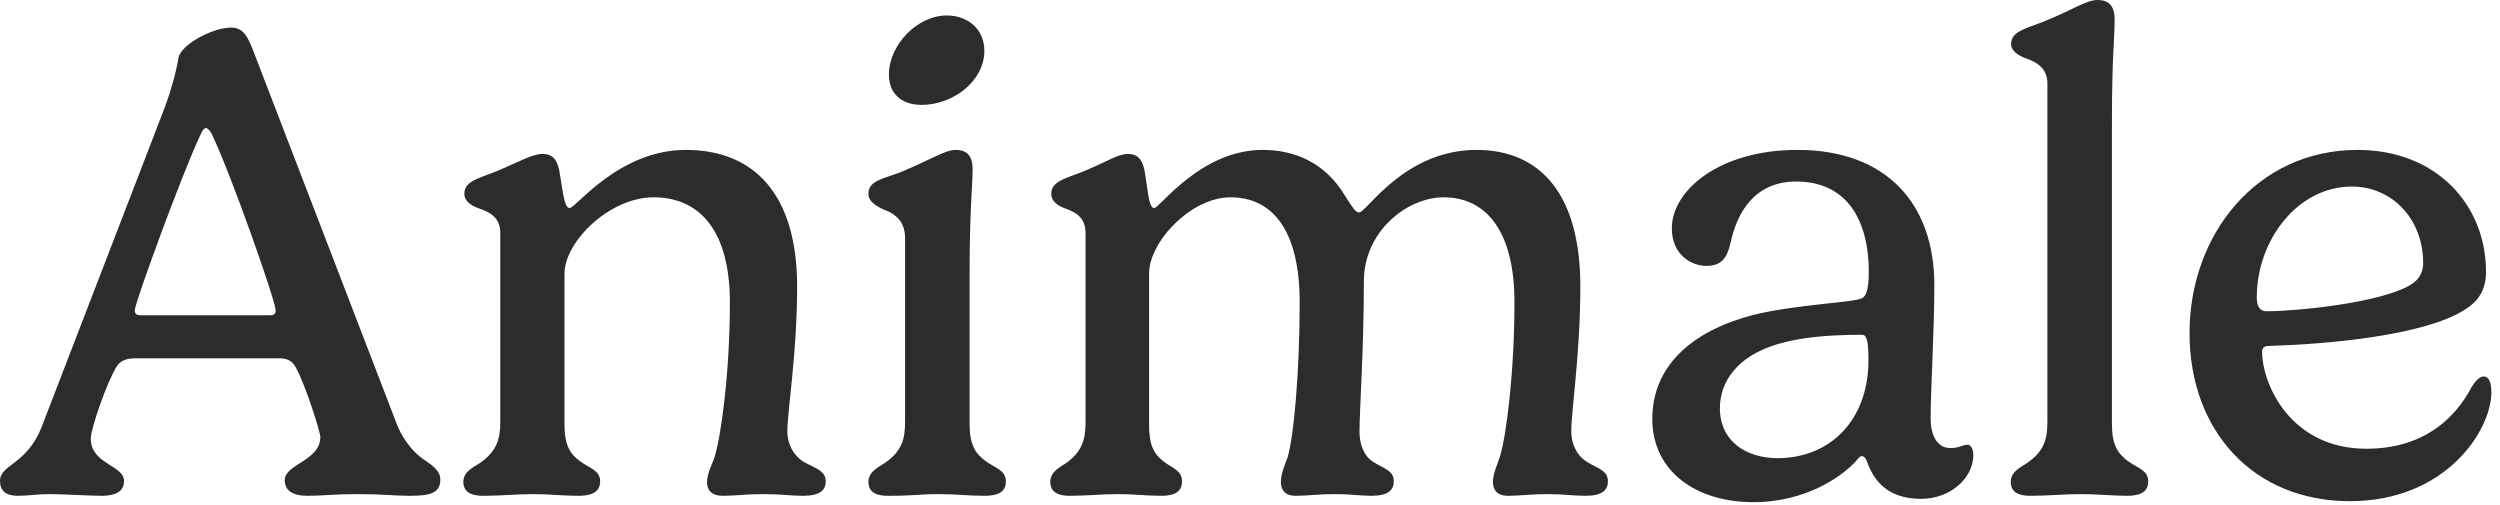
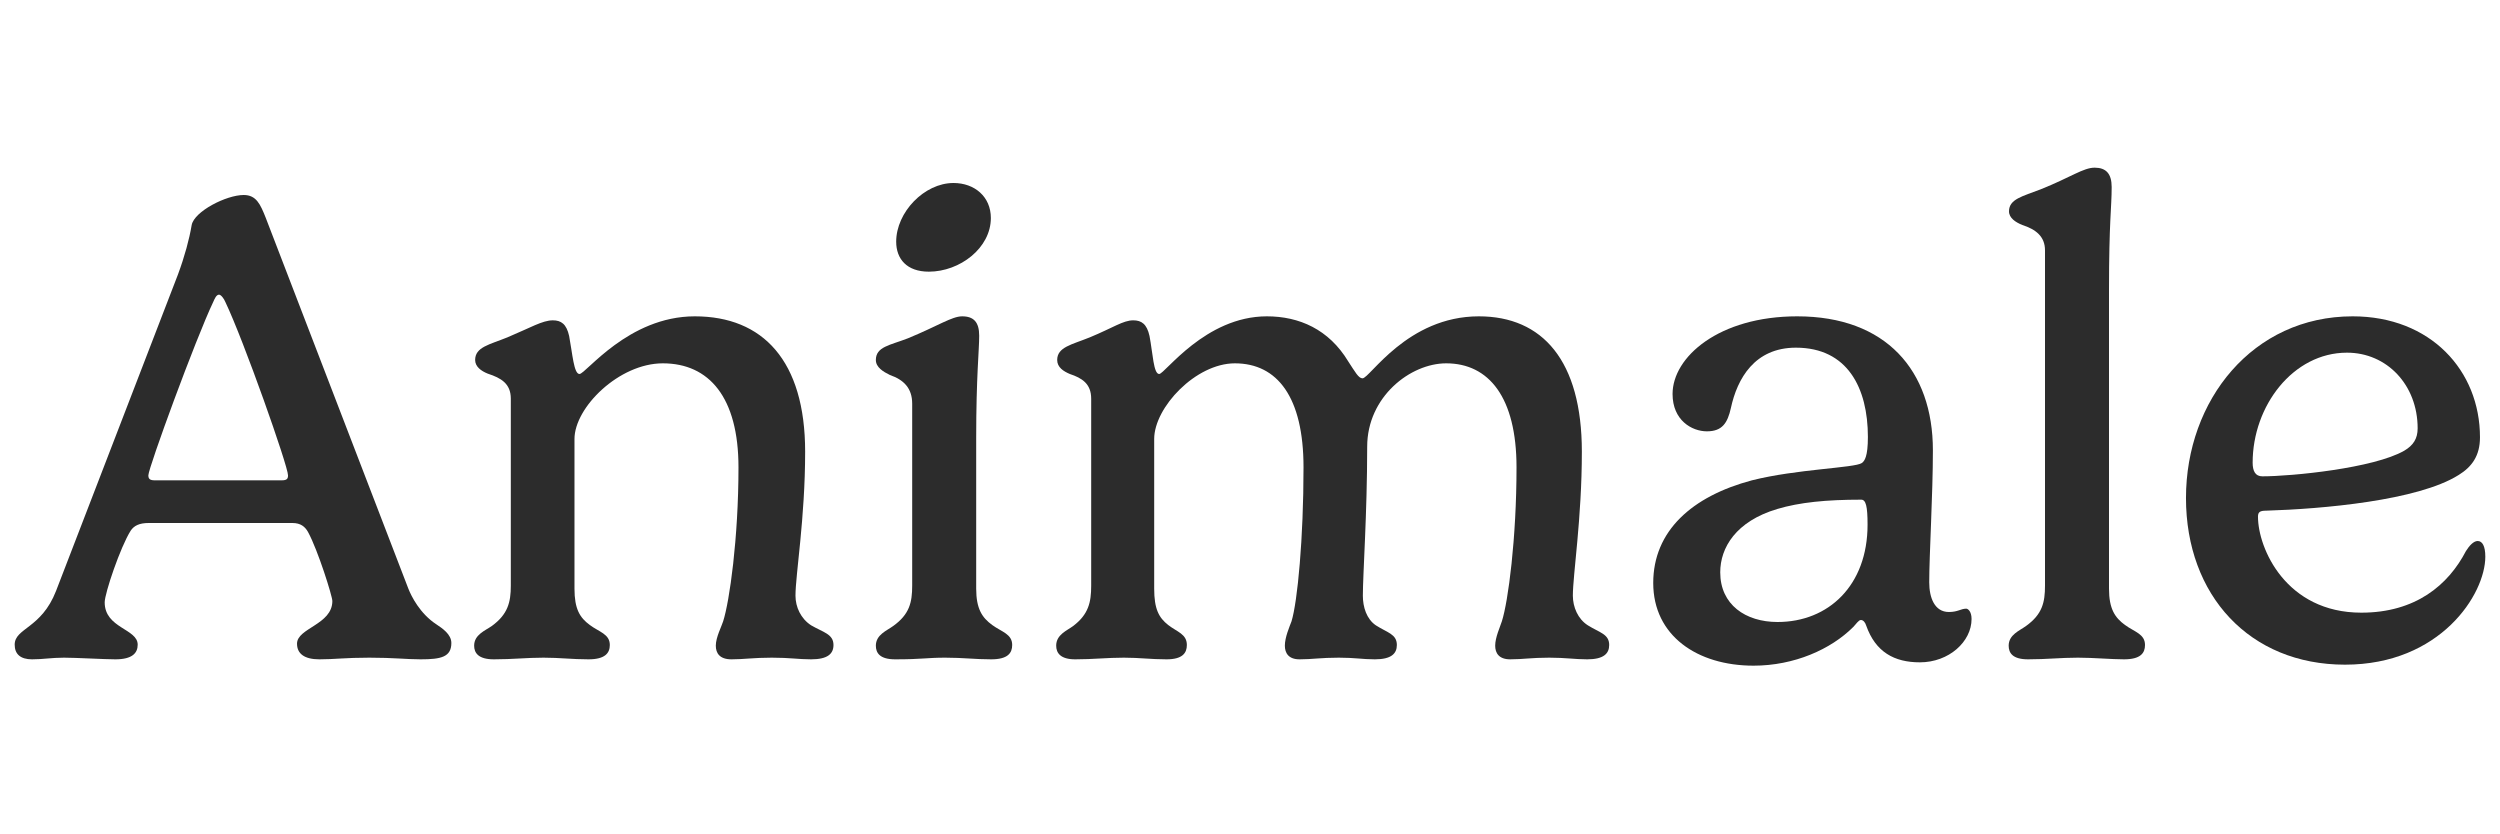
- <svg xmlns="http://www.w3.org/2000/svg" width="119" height="24" viewBox="0 0 119 24" fill="none">
-   <path d="M6.72 15.008H12.816C13.072 15.008 13.12 14.928 13.12 14.768C13.12 14.32 10.992 8.288 10.112 6.448C10.048 6.288 9.904 6.096 9.808 6.096C9.68 6.096 9.6 6.288 9.536 6.432C8.688 8.208 6.416 14.416 6.416 14.768C6.416 14.928 6.48 15.008 6.72 15.008ZM1.984 20.32L7.84 5.12C8.16 4.256 8.384 3.424 8.496 2.752C8.624 2.096 10.16 1.312 10.992 1.312C11.6 1.312 11.792 1.76 12.048 2.4L18.896 20.208C19.04 20.576 19.456 21.408 20.24 21.92C20.528 22.112 20.96 22.4 20.96 22.816C20.96 23.488 20.464 23.6 19.488 23.6C18.8 23.6 18.192 23.52 17.024 23.52C15.856 23.52 15.376 23.6 14.624 23.6C13.904 23.6 13.552 23.328 13.552 22.848C13.552 22.096 15.248 21.936 15.248 20.8C15.248 20.576 14.56 18.368 14.08 17.488C13.936 17.232 13.728 17.056 13.328 17.056H6.432C5.984 17.056 5.728 17.184 5.568 17.424C5.072 18.208 4.32 20.432 4.32 20.864C4.32 22.112 5.904 22.128 5.904 22.896C5.904 23.296 5.648 23.6 4.832 23.6C4.304 23.6 2.944 23.52 2.368 23.52C1.76 23.52 1.376 23.6 0.832 23.6C0.272 23.6 3.51593e-05 23.344 3.51593e-05 22.896C3.51593e-05 22.096 1.28 22.128 1.984 20.32ZM37.943 13.632C37.943 16.832 37.478 19.536 37.478 20.544C37.478 21.088 37.734 21.648 38.23 21.968C38.806 22.304 39.303 22.384 39.303 22.912C39.303 23.328 39.031 23.6 38.23 23.6C37.606 23.6 37.222 23.52 36.343 23.52C35.462 23.52 35.014 23.6 34.407 23.6C33.831 23.6 33.654 23.296 33.654 22.944C33.654 22.544 33.926 22.032 34.007 21.776C34.31 20.832 34.742 17.792 34.742 14.384C34.742 11.024 33.334 9.392 31.11 9.392C29.015 9.392 26.87 11.504 26.87 13.024V20.208C26.87 21.184 27.127 21.6 27.607 21.952C28.055 22.288 28.567 22.384 28.567 22.912C28.567 23.296 28.343 23.6 27.543 23.6C26.742 23.6 26.166 23.52 25.383 23.52C24.567 23.52 23.927 23.6 22.998 23.6C22.262 23.6 22.055 23.296 22.055 22.944C22.055 22.416 22.582 22.224 22.902 22C23.671 21.44 23.814 20.864 23.814 20.064V11.088C23.814 10.368 23.351 10.096 22.71 9.888C22.39 9.76 22.102 9.552 22.102 9.232C22.102 8.608 22.791 8.496 23.654 8.144C24.759 7.68 25.334 7.328 25.831 7.328C26.23 7.328 26.486 7.504 26.614 8.08C26.774 8.928 26.838 9.904 27.11 9.904C27.415 9.904 29.447 7.136 32.647 7.136C35.91 7.136 37.943 9.264 37.943 13.632ZM42.312 3.552C42.312 2.144 43.657 0.736 45.065 0.736C46.072 0.736 46.856 1.392 46.856 2.416C46.856 3.856 45.368 4.992 43.88 4.992C42.825 4.992 42.312 4.384 42.312 3.552ZM46.297 8.064C46.297 8.784 46.153 10 46.153 12.992V20.208C46.153 21.184 46.441 21.6 46.92 21.952C47.385 22.288 47.88 22.384 47.88 22.912C47.88 23.296 47.672 23.6 46.873 23.6C46.072 23.6 45.544 23.52 44.664 23.52C43.769 23.52 43.577 23.6 42.264 23.6C41.529 23.6 41.337 23.296 41.337 22.944C41.337 22.416 41.864 22.224 42.169 22C42.953 21.44 43.081 20.864 43.081 20.064V11.328C43.081 10.576 42.664 10.176 42.008 9.952C41.688 9.792 41.337 9.584 41.337 9.232C41.337 8.592 42.008 8.528 42.873 8.192C44.312 7.6 44.984 7.136 45.48 7.136C46.041 7.136 46.297 7.424 46.297 8.064ZM64.696 10.112C65.048 10.112 66.84 7.136 70.28 7.136C73.336 7.136 75.224 9.264 75.224 13.632C75.224 16.832 74.792 19.536 74.792 20.544C74.792 21.088 75.032 21.664 75.512 21.968C76.072 22.32 76.536 22.384 76.536 22.912C76.536 23.328 76.264 23.6 75.48 23.6C74.872 23.6 74.456 23.52 73.656 23.52C72.792 23.52 72.408 23.6 71.784 23.6C71.24 23.6 71.064 23.296 71.064 22.944C71.064 22.544 71.304 22.032 71.384 21.776C71.688 20.832 72.088 17.792 72.088 14.384C72.088 11.024 70.76 9.392 68.712 9.392C67 9.392 64.92 10.992 64.92 13.392C64.92 16.592 64.712 19.536 64.712 20.544C64.712 21.088 64.888 21.664 65.336 21.968C65.88 22.32 66.344 22.384 66.344 22.912C66.344 23.328 66.072 23.6 65.288 23.6C64.68 23.6 64.344 23.52 63.56 23.52C62.68 23.52 62.296 23.6 61.672 23.6C61.144 23.6 60.968 23.296 60.968 22.944C60.968 22.544 61.192 22.032 61.288 21.776C61.576 20.832 61.864 17.792 61.864 14.384C61.864 11.024 60.616 9.392 58.568 9.392C56.696 9.392 54.696 11.504 54.696 13.024V20.208C54.696 21.184 54.92 21.6 55.368 21.952C55.8 22.288 56.264 22.384 56.264 22.912C56.264 23.296 56.056 23.6 55.288 23.6C54.52 23.6 53.992 23.52 53.24 23.52C52.424 23.52 51.784 23.6 50.904 23.6C50.2 23.6 49.992 23.296 49.992 22.944C49.992 22.416 50.504 22.224 50.808 22C51.544 21.44 51.672 20.864 51.672 20.064V11.088C51.672 10.368 51.224 10.096 50.648 9.904C50.344 9.776 50.04 9.584 50.04 9.232C50.04 8.608 50.744 8.496 51.608 8.144C52.728 7.68 53.208 7.328 53.688 7.328C54.088 7.328 54.344 7.504 54.472 8.08C54.632 8.928 54.664 9.904 54.936 9.904C55.208 9.904 57.144 7.136 60.104 7.136C61.656 7.136 63.08 7.76 64.008 9.296C64.344 9.808 64.504 10.112 64.696 10.112ZM88.939 17.136C88.939 16.256 88.859 15.936 88.635 15.936C86.954 15.936 85.674 16.064 84.603 16.384C82.618 16.976 81.867 18.24 81.867 19.424C81.867 20.976 83.082 21.808 84.618 21.808C87.067 21.808 88.939 20.048 88.939 17.136ZM83.386 15.008C85.546 14.464 88.314 14.416 88.666 14.176C88.794 14.08 88.954 13.872 88.954 12.928C88.954 10.576 87.978 8.64 85.499 8.64C83.514 8.64 82.683 10.128 82.379 11.536C82.219 12.256 81.963 12.656 81.227 12.656C80.507 12.656 79.579 12.128 79.579 10.864C79.579 9.088 81.802 7.136 85.562 7.136C89.819 7.136 92.075 9.728 92.075 13.568C92.075 15.696 91.898 18.592 91.898 19.904C91.898 20.64 92.154 21.328 92.843 21.328C93.275 21.328 93.418 21.168 93.674 21.168C93.754 21.168 93.93 21.296 93.93 21.664C93.93 22.752 92.843 23.744 91.451 23.744C90.219 23.744 89.323 23.248 88.874 21.984C88.826 21.824 88.731 21.712 88.618 21.712C88.507 21.712 88.379 21.92 88.251 22.048C87.178 23.12 85.418 23.904 83.466 23.904C80.763 23.904 78.65 22.464 78.65 19.936C78.65 17.44 80.507 15.776 83.386 15.008ZM100.656 0.928C100.656 1.936 100.528 2.544 100.528 5.888V20.208C100.528 21.184 100.816 21.6 101.296 21.952C101.76 22.288 102.256 22.384 102.256 22.912C102.256 23.296 102.048 23.6 101.248 23.6C100.64 23.6 99.775 23.52 99.04 23.52C98.192 23.52 97.552 23.6 96.639 23.6C95.903 23.6 95.712 23.296 95.712 22.944C95.712 22.416 96.24 22.224 96.543 22C97.328 21.44 97.456 20.864 97.456 20.064V3.968C97.456 3.296 97.007 2.96 96.368 2.752C96.047 2.624 95.728 2.416 95.728 2.096C95.728 1.504 96.383 1.376 97.248 1.04C98.688 0.464 99.296 0 99.84 0C100.384 0 100.656 0.288 100.656 0.928ZM115.342 12.512C115.342 10.432 113.87 8.88 111.95 8.88C109.358 8.88 107.422 11.44 107.422 14.16C107.422 14.56 107.55 14.816 107.886 14.816C109.278 14.816 113.23 14.432 114.702 13.584C115.134 13.328 115.342 13.008 115.342 12.512ZM117.31 14.752C115.358 15.984 110.734 16.384 108.078 16.464C107.774 16.464 107.678 16.528 107.678 16.752C107.678 18.272 109.022 21.36 112.638 21.36C115.246 21.36 116.814 20.032 117.662 18.4C117.822 18.144 118.03 17.92 118.222 17.92C118.446 17.92 118.59 18.16 118.59 18.672C118.59 20.48 116.43 23.856 111.854 23.856C107.278 23.856 104.222 20.528 104.222 15.856C104.222 11.168 107.422 7.136 112.222 7.136C115.966 7.136 118.334 9.744 118.334 12.944C118.334 13.84 117.934 14.368 117.31 14.752Z" fill="#2C2C2C" />
+ <svg xmlns="http://www.w3.org/2000/svg" width="120" height="40" viewBox="0 0 120 40" fill="none">
+   <path d="M116.047 20.56C116.047 18.48 114.575 16.928 112.655 16.928C110.063 16.928 108.127 19.488 108.127 22.208C108.127 22.608 108.255 22.864 108.591 22.864C109.983 22.864 113.935 22.48 115.407 21.632C115.839 21.376 116.047 21.056 116.047 20.56ZM118.015 22.8C116.063 24.032 111.439 24.432 108.783 24.512C108.479 24.512 108.383 24.576 108.383 24.8C108.383 26.32 109.727 29.408 113.343 29.408C115.951 29.408 117.519 28.08 118.367 26.448C118.527 26.192 118.735 25.968 118.927 25.968C119.151 25.968 119.295 26.208 119.295 26.72C119.295 28.528 117.135 31.904 112.559 31.904C107.983 31.904 104.927 28.576 104.927 23.904C104.927 19.216 108.127 15.184 112.927 15.184C116.671 15.184 119.039 17.792 119.039 20.992C119.039 21.888 118.639 22.416 118.015 22.8Z" fill="#2C2C2C" />
+   <path d="M101.36 8.976C101.36 9.984 101.232 10.592 101.232 13.936V28.256C101.232 29.232 101.52 29.648 102 30C102.464 30.336 102.96 30.432 102.96 30.96C102.96 31.344 102.752 31.648 101.952 31.648C101.344 31.648 100.48 31.568 99.744 31.568C98.896 31.568 98.256 31.648 97.344 31.648C96.608 31.648 96.416 31.344 96.416 30.992C96.416 30.464 96.944 30.272 97.248 30.048C98.032 29.488 98.16 28.912 98.16 28.112V12.016C98.16 11.344 97.712 11.008 97.072 10.8C96.752 10.672 96.432 10.464 96.432 10.144C96.432 9.552 97.088 9.424 97.952 9.088C99.392 8.512 100 8.048 100.544 8.048C101.088 8.048 101.36 8.336 101.36 8.976Z" fill="#2C2C2C" />
+   <path d="M89.643 25.184C89.643 24.304 89.563 23.984 89.339 23.984C87.659 23.984 86.379 24.112 85.307 24.432C83.323 25.024 82.571 26.288 82.571 27.472C82.571 29.024 83.787 29.856 85.323 29.856C87.771 29.856 89.643 28.096 89.643 25.184ZM84.091 23.056C86.251 22.512 89.019 22.464 89.371 22.224C89.499 22.128 89.659 21.92 89.659 20.976C89.659 18.624 88.683 16.688 86.203 16.688C84.219 16.688 83.387 18.176 83.083 19.584C82.923 20.304 82.667 20.704 81.931 20.704C81.211 20.704 80.283 20.176 80.283 18.912C80.283 17.136 82.507 15.184 86.267 15.184C90.523 15.184 92.779 17.776 92.779 21.616C92.779 23.744 92.603 26.64 92.603 27.952C92.603 28.688 92.859 29.376 93.547 29.376C93.979 29.376 94.123 29.216 94.379 29.216C94.459 29.216 94.635 29.344 94.635 29.712C94.635 30.8 93.547 31.792 92.155 31.792C90.923 31.792 90.027 31.296 89.579 30.032C89.531 29.872 89.435 29.76 89.323 29.76C89.211 29.76 89.083 29.968 88.955 30.096C87.883 31.168 86.123 31.952 84.171 31.952C81.467 31.952 79.355 30.512 79.355 27.984C79.355 25.488 81.211 23.824 84.091 23.056Z" fill="#2C2C2C" />
+   <path d="M65.401 18.16C65.753 18.16 67.545 15.184 70.985 15.184C74.041 15.184 75.929 17.312 75.929 21.68C75.929 24.88 75.497 27.584 75.497 28.592C75.497 29.136 75.737 29.712 76.217 30.016C76.777 30.368 77.241 30.432 77.241 30.96C77.241 31.376 76.969 31.648 76.185 31.648C75.577 31.648 75.161 31.568 74.361 31.568C73.497 31.568 73.113 31.648 72.489 31.648C71.945 31.648 71.769 31.344 71.769 30.992C71.769 30.592 72.009 30.08 72.089 29.824C72.393 28.88 72.793 25.84 72.793 22.432C72.793 19.072 71.465 17.44 69.417 17.44C67.705 17.44 65.625 19.04 65.625 21.44C65.625 24.64 65.417 27.584 65.417 28.592C65.417 29.136 65.593 29.712 66.041 30.016C66.585 30.368 67.049 30.432 67.049 30.96C67.049 31.376 66.777 31.648 65.993 31.648C65.385 31.648 65.049 31.568 64.265 31.568C63.385 31.568 63.001 31.648 62.377 31.648C61.849 31.648 61.673 31.344 61.673 30.992C61.673 30.592 61.897 30.08 61.993 29.824C62.281 28.88 62.569 25.84 62.569 22.432C62.569 19.072 61.321 17.44 59.273 17.44C57.401 17.44 55.401 19.552 55.401 21.072V28.256C55.401 29.232 55.625 29.648 56.073 30C56.505 30.336 56.969 30.432 56.969 30.96C56.969 31.344 56.761 31.648 55.993 31.648C55.225 31.648 54.697 31.568 53.945 31.568C53.129 31.568 52.489 31.648 51.609 31.648C50.905 31.648 50.697 31.344 50.697 30.992C50.697 30.464 51.209 30.272 51.513 30.048C52.249 29.488 52.377 28.912 52.377 28.112V19.136C52.377 18.416 51.929 18.144 51.353 17.952C51.049 17.824 50.745 17.632 50.745 17.28C50.745 16.656 51.449 16.544 52.313 16.192C53.433 15.728 53.913 15.376 54.393 15.376C54.793 15.376 55.049 15.552 55.177 16.128C55.337 16.976 55.369 17.952 55.641 17.952C55.913 17.952 57.849 15.184 60.809 15.184C62.361 15.184 63.785 15.808 64.713 17.344C65.049 17.856 65.209 18.16 65.401 18.16Z" fill="#2C2C2C" />
+   <path d="M43.017 11.6C43.017 10.192 44.361 8.784 45.769 8.784C46.777 8.784 47.561 9.44 47.561 10.464C47.561 11.904 46.073 13.04 44.585 13.04C43.529 13.04 43.017 12.432 43.017 11.6ZM47.001 16.112C47.001 16.832 46.857 18.048 46.857 21.04V28.256C46.857 29.232 47.145 29.648 47.625 30C48.089 30.336 48.585 30.432 48.585 30.96C48.585 31.344 48.377 31.648 47.577 31.648C46.777 31.648 46.249 31.568 45.369 31.568C44.473 31.568 44.281 31.648 42.969 31.648C42.233 31.648 42.041 31.344 42.041 30.992C42.041 30.464 42.569 30.272 42.873 30.048C43.657 29.488 43.785 28.912 43.785 28.112V19.376C43.785 18.624 43.369 18.224 42.713 18C42.393 17.84 42.041 17.632 42.041 17.28C42.041 16.64 42.713 16.576 43.577 16.24C45.017 15.648 45.689 15.184 46.185 15.184C46.745 15.184 47.001 15.472 47.001 16.112Z" fill="#2C2C2C" />
+   <path d="M38.647 21.68C38.647 24.88 38.183 27.584 38.183 28.592C38.183 29.136 38.439 29.696 38.935 30.016C39.511 30.352 40.007 30.432 40.007 30.96C40.007 31.376 39.735 31.648 38.935 31.648C38.311 31.648 37.927 31.568 37.047 31.568C36.167 31.568 35.719 31.648 35.111 31.648C34.535 31.648 34.359 31.344 34.359 30.992C34.359 30.592 34.631 30.08 34.711 29.824C35.015 28.88 35.447 25.84 35.447 22.432C35.447 19.072 34.039 17.44 31.815 17.44C29.719 17.44 27.575 19.552 27.575 21.072V28.256C27.575 29.232 27.831 29.648 28.311 30C28.759 30.336 29.271 30.432 29.271 30.96C29.271 31.344 29.047 31.648 28.247 31.648C27.447 31.648 26.871 31.568 26.087 31.568C25.271 31.568 24.631 31.648 23.703 31.648C22.967 31.648 22.759 31.344 22.759 30.992C22.759 30.464 23.287 30.272 23.607 30.048C24.375 29.488 24.519 28.912 24.519 28.112V19.136C24.519 18.416 24.055 18.144 23.415 17.936C23.095 17.808 22.807 17.6 22.807 17.28C22.807 16.656 23.495 16.544 24.359 16.192C25.463 15.728 26.039 15.376 26.535 15.376C26.935 15.376 27.191 15.552 27.319 16.128C27.479 16.976 27.543 17.952 27.815 17.952C28.119 17.952 30.151 15.184 33.351 15.184C36.615 15.184 38.647 17.312 38.647 21.68Z" fill="#2C2C2C" />
+   <path d="M7.425 23.056H13.521C13.777 23.056 13.825 22.976 13.825 22.816C13.825 22.368 11.697 16.336 10.817 14.496C10.753 14.336 10.609 14.144 10.513 14.144C10.385 14.144 10.305 14.336 10.241 14.48C9.393 16.256 7.121 22.464 7.121 22.816C7.121 22.976 7.185 23.056 7.425 23.056ZM2.689 28.368L8.545 13.168C8.865 12.304 9.089 11.472 9.201 10.8C9.329 10.144 10.865 9.36 11.697 9.36C12.305 9.36 12.497 9.808 12.753 10.448L19.601 28.256C19.745 28.624 20.161 29.456 20.945 29.968C21.233 30.16 21.665 30.448 21.665 30.864C21.665 31.536 21.169 31.648 20.193 31.648C19.505 31.648 18.897 31.568 17.729 31.568C16.561 31.568 16.081 31.648 15.329 31.648C14.609 31.648 14.257 31.376 14.257 30.896C14.257 30.144 15.953 29.984 15.953 28.848C15.953 28.624 15.265 26.416 14.785 25.536C14.641 25.28 14.433 25.104 14.033 25.104H7.137C6.689 25.104 6.433 25.232 6.273 25.472C5.777 26.256 5.025 28.48 5.025 28.912C5.025 30.16 6.609 30.176 6.609 30.944C6.609 31.344 6.353 31.648 5.537 31.648C5.009 31.648 3.649 31.568 3.073 31.568C2.465 31.568 2.081 31.648 1.537 31.648C0.977 31.648 0.705 31.392 0.705 30.944C0.705 30.144 1.985 30.176 2.689 28.368Z" fill="#2C2C2C" />
</svg>
